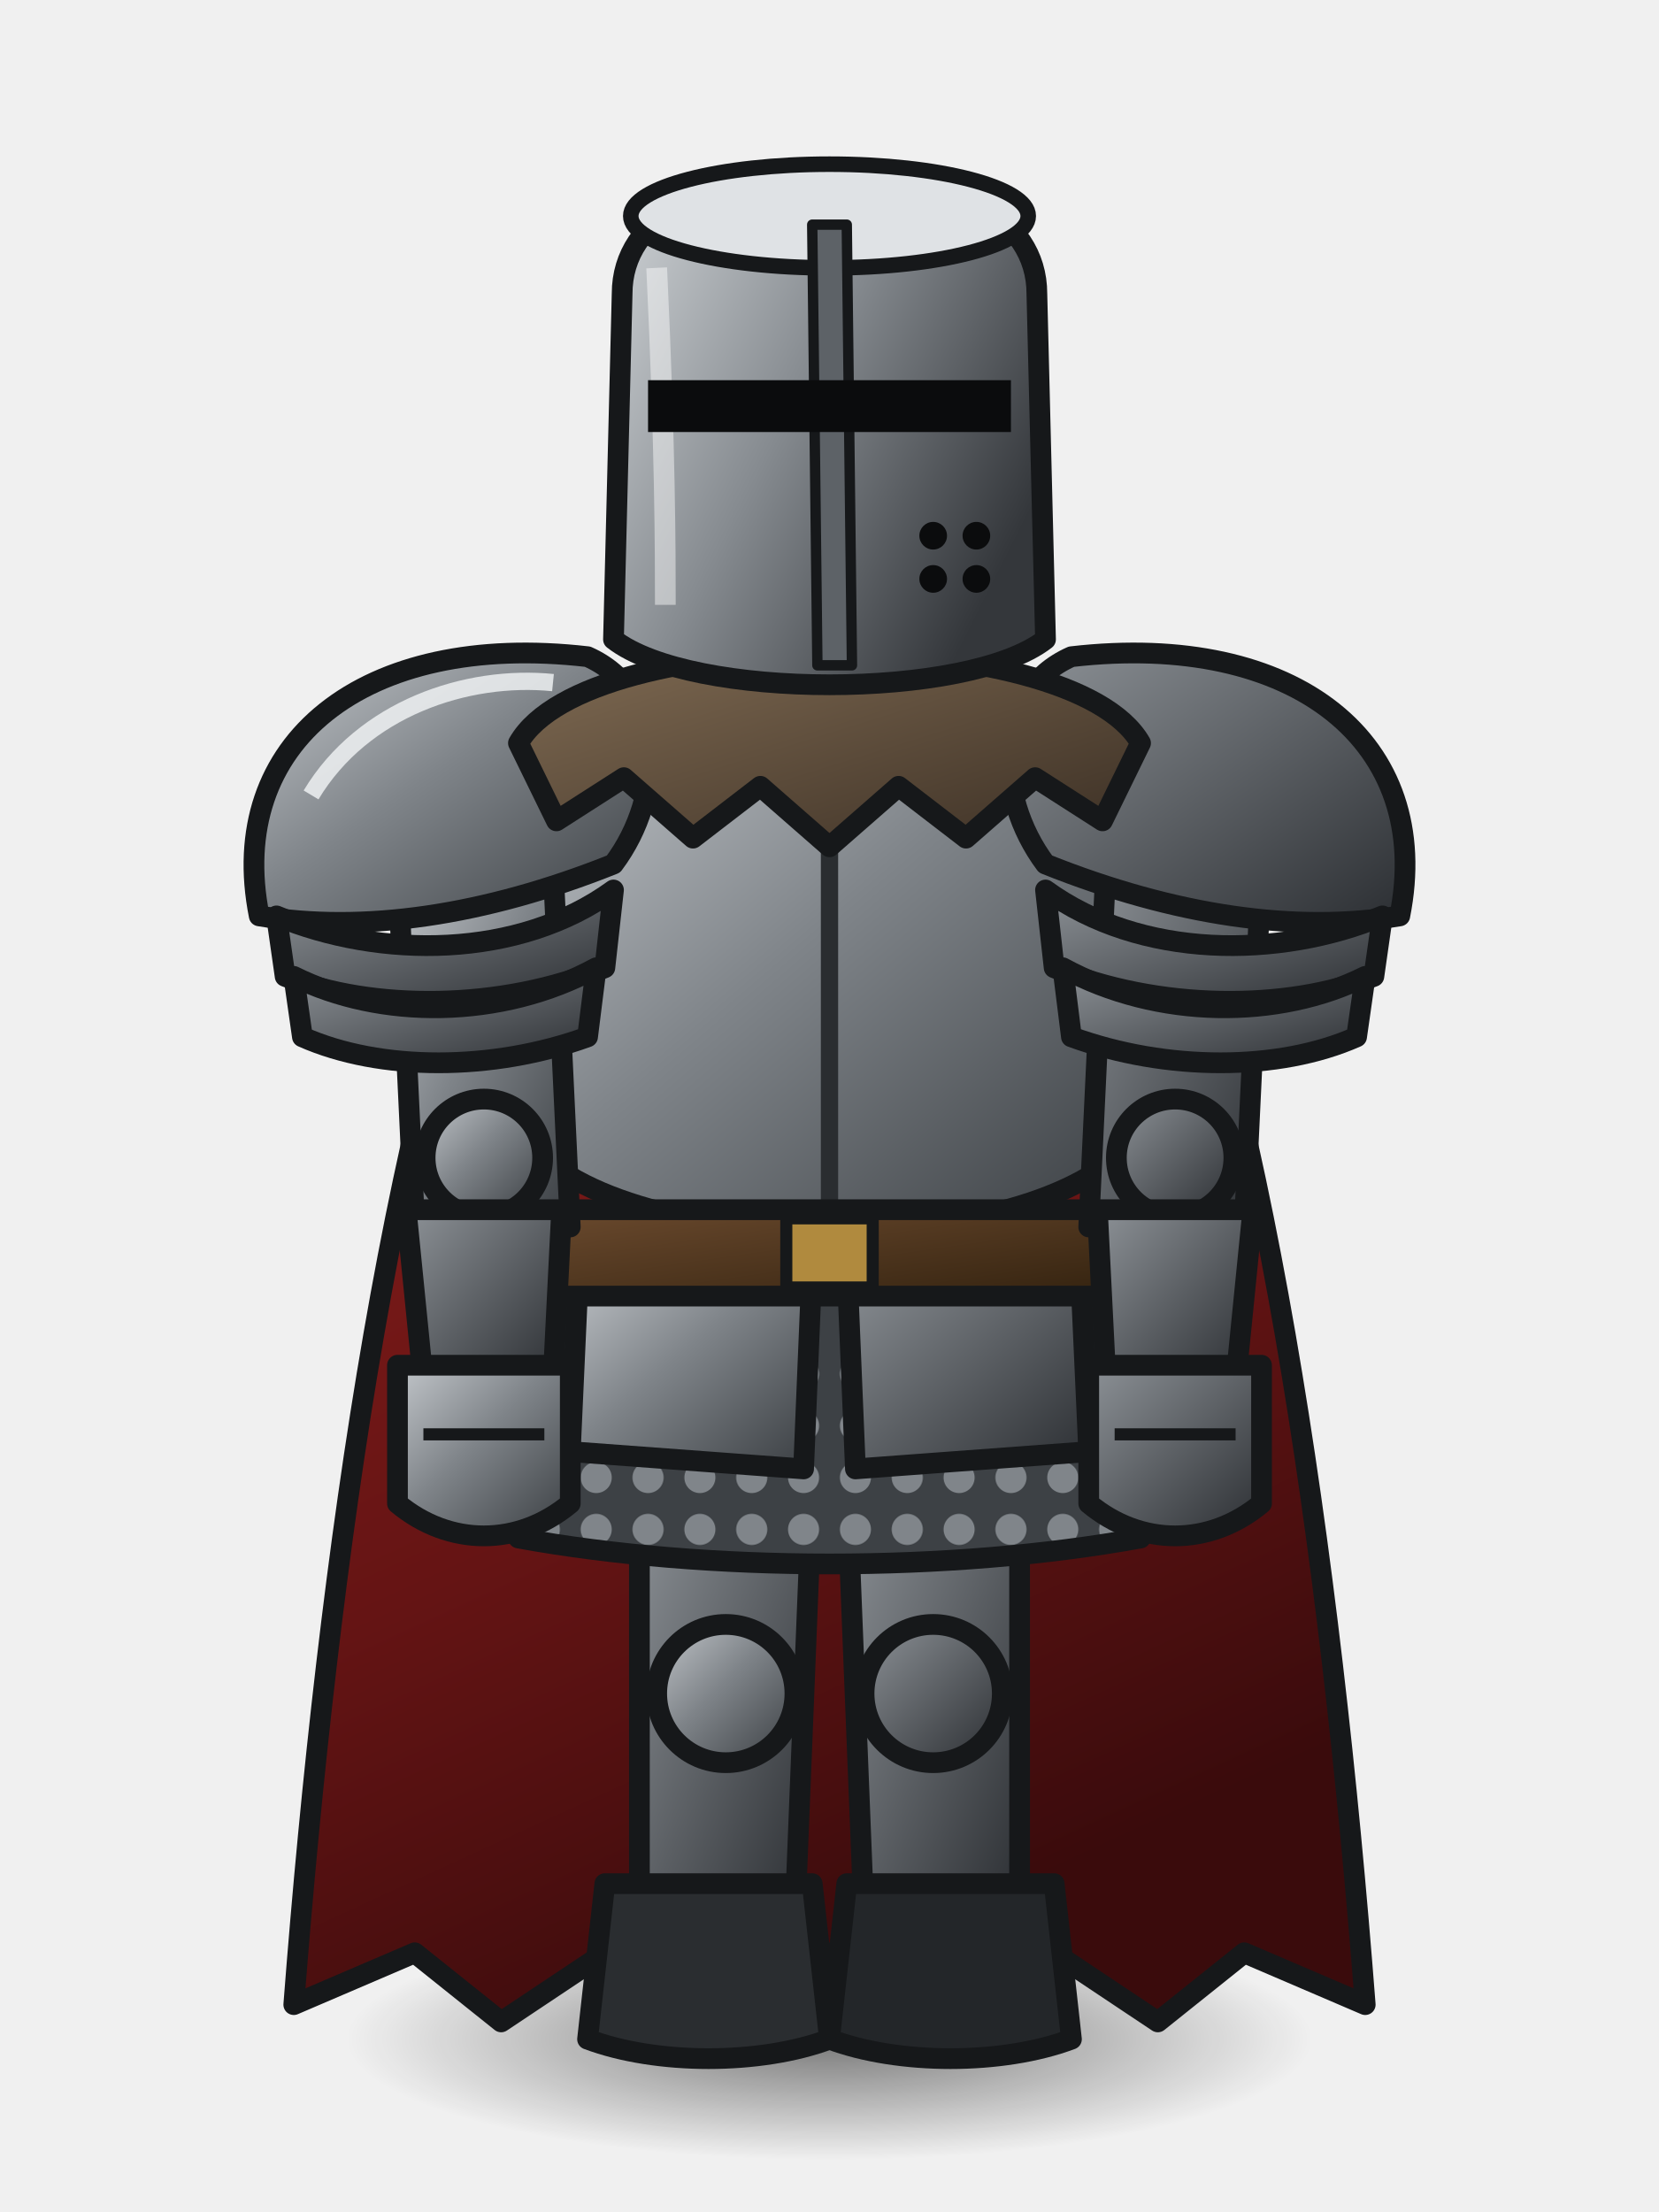
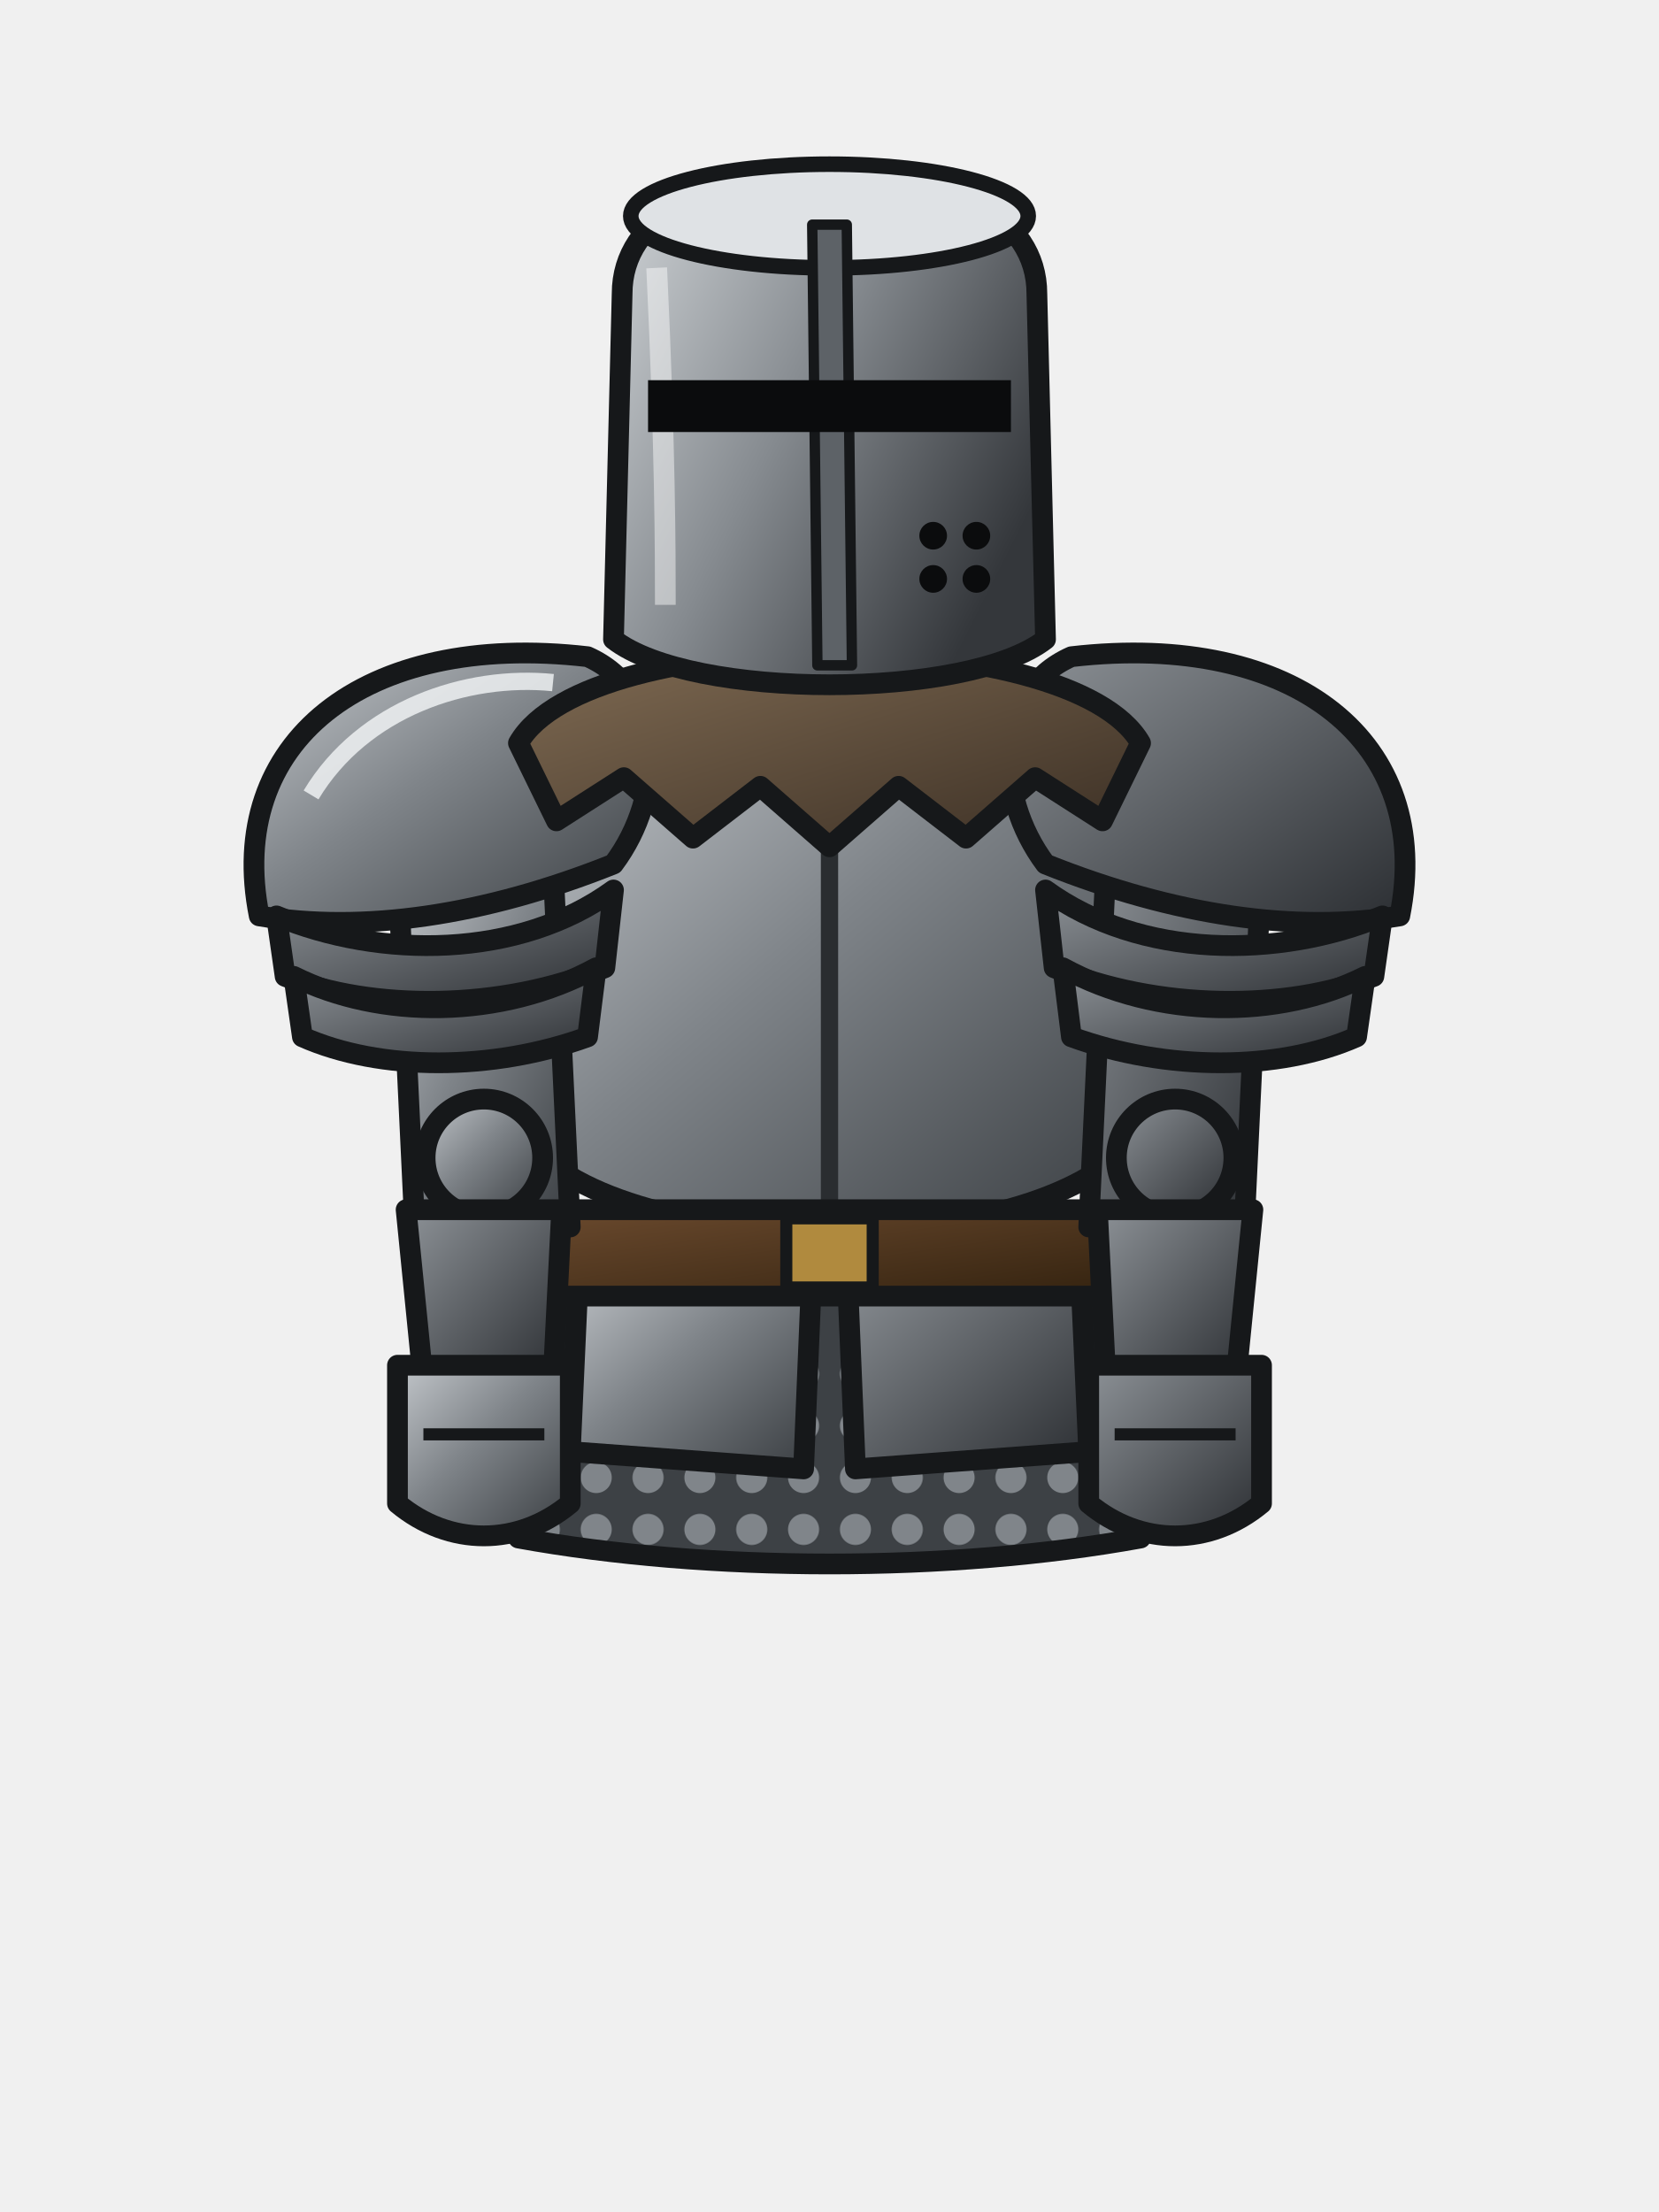
<svg xmlns="http://www.w3.org/2000/svg" viewBox="0 0 96 128" width="96" height="128">
  <defs>
-     <radialGradient id="shadow" cx="50%" cy="50%" r="50%">
-       <stop offset="0" stop-color="#000" stop-opacity="0.5" />
-       <stop offset="1" stop-color="#000" stop-opacity="0" />
-     </radialGradient>
    <linearGradient id="steel" x1="0" y1="0" x2="1" y2="1">
      <stop offset="0" stop-color="#c3c7cb" />
      <stop offset="0.45" stop-color="#7f8489" />
      <stop offset="1" stop-color="#3a3e42" />
    </linearGradient>
    <linearGradient id="steelD" x1="0" y1="0" x2="1" y2="1">
      <stop offset="0" stop-color="#8d9297" />
      <stop offset="1" stop-color="#2b2e32" />
    </linearGradient>
    <linearGradient id="helmG" x1="0" y1="0" x2="1" y2="0.6">
      <stop offset="0" stop-color="#d2d6d9" />
      <stop offset="0.5" stop-color="#868b90" />
      <stop offset="1" stop-color="#34373b" />
    </linearGradient>
    <linearGradient id="capeG" x1="0" y1="0" x2="0.4" y2="1">
      <stop offset="0" stop-color="#8e1f1c" />
      <stop offset="0.6" stop-color="#651414" />
      <stop offset="1" stop-color="#3a0b0c" />
    </linearGradient>
    <linearGradient id="furG" x1="0" y1="0" x2="1" y2="1">
      <stop offset="0" stop-color="#806b53" />
      <stop offset="1" stop-color="#3b2f24" />
    </linearGradient>
    <linearGradient id="leatherG" x1="0" y1="0" x2="1" y2="1">
      <stop offset="0" stop-color="#6b4a2e" />
      <stop offset="1" stop-color="#33220f" />
    </linearGradient>
+     <linearGradient id="quiltG" x1="0" y1="0" x2="1" y2="1">
+       <stop offset="0" stop-color="#7d6a4f" />
+       <stop offset="1" stop-color="#3a2d1e" />
+     </linearGradient>
+     <linearGradient id="hoodG" x1="0" y1="0" x2="1" y2="1">
+       <stop offset="0" stop-color="#4e4438" />
+       <stop offset="0.6" stop-color="#2c251d" />
+       <stop offset="1" stop-color="#16120d" />
+     </linearGradient>
+     <linearGradient id="scarfG" x1="0" y1="0" x2="1" y2="1">
+       <stop offset="0" stop-color="#3f8a8a" />
+       <stop offset="0.6" stop-color="#245a5e" />
+       <stop offset="1" stop-color="#123236" />
+     </linearGradient>
+     <linearGradient id="trouserG" x1="0" y1="0" x2="1" y2="0">
+       <stop offset="0" stop-color="#4a3f34" />
+       <stop offset="1" stop-color="#231c15" />
+     </linearGradient>
+     <linearGradient id="robeG" x1="0" y1="0" x2="1" y2="1">
+       <stop offset="0" stop-color="#4f3e80" />
+       <stop offset="0.55" stop-color="#2e2350" />
+       <stop offset="1" stop-color="#150f28" />
+     </linearGradient>
+     <linearGradient id="robeD" x1="0" y1="0" x2="1" y2="1">
+       <stop offset="0" stop-color="#352a5c" />
+       <stop offset="1" stop-color="#110c22" />
+     </linearGradient>
+     <linearGradient id="hatG" x1="0" y1="0" x2="1" y2="1">
+       <stop offset="0" stop-color="#5a4d42" />
+       <stop offset="0.6" stop-color="#2e251e" />
+       <stop offset="1" stop-color="#15110d" />
+     </linearGradient>
+     <linearGradient id="skinG" x1="0" y1="0" x2="1" y2="1">
+       <stop offset="0" stop-color="#e2cfb0" />
+       <stop offset="1" stop-color="#9c8466" />
+     </linearGradient>
    <pattern id="mail" width="3" height="3" patternUnits="userSpaceOnUse">
      <rect width="3" height="3" fill="#3d4145" />
      <circle cx="1.5" cy="1.5" r="0.9" fill="#80858a" />
    </pattern>
  </defs>
-   <ellipse cx="48" cy="118" rx="28" ry="7" fill="url(#shadow)" />
  <g stroke="#16181a" stroke-width="1.2" stroke-linejoin="round">
-     <path d="M30 46 C23 62 19 90 17 116 L24 113 L29 117 L35 113 L61 113 L67 117 L72 113 L79 116 C77 90 73 62 66 46 Z" fill="url(#capeG)" />
-     <path d="M37 86 L47 86 L46 111 L37 111 Z" fill="url(#steelD)" />
-     <path d="M49 86 L59 86 L59 111 L50 111 Z" fill="url(#steelD)" />
-     <circle cx="42" cy="98" r="4" fill="url(#steel)" />
-     <circle cx="54" cy="98" r="4" fill="url(#steelD)" />
-     <path d="M35 109 L47 109 L48 118 C44 119.5 38 119.5 34 118 Z" fill="#2a2d30" />
-     <path d="M49 109 L61 109 L62 118 C58 119.5 52 119.5 48 118 Z" fill="#232629" />
    <path d="M32 73 L64 73 L66 89 C55 91 41 91 30 89 Z" fill="url(#mail)" />
    <path d="M33.5 73 L47 73 L46.5 85 L33 84 Z" fill="url(#steel)" />
    <path d="M49 73 L62.5 73 L63 84 L49.5 85 Z" fill="url(#steelD)" />
    <path d="M32 44 C40 40.5 56 40.5 64 44 L65.5 66 C60 73 36 73 30.5 66 Z" fill="url(#steel)" />
-     <path d="M48 44 L48 70" stroke="#2a2d30" stroke-width="1" fill="none" />
-     <path d="M36 47 C40 45 44 44.5 46 44.5" stroke="#eef0f2" stroke-opacity="0.8" stroke-width="1" fill="none" />
+     <path d="M48 44 L48 70" stroke="#2a2d30" stroke-width="1" stroke-opacity="1" fill="none" />
+     <path d="M36 47 C40 45 44 44.5 46 44.5" stroke="#eef0f2" stroke-width="1" stroke-opacity="0.8" fill="none" />
    <path d="M30.5 70 L65.5 70 L65.5 75 L30.5 75 Z" fill="url(#leatherG)" />
    <rect x="45.5" y="70.5" width="5" height="4" fill="#b08a3e" stroke-width="0.7" />
    <path d="M23 50 L32 50 L33 71 L24 71 Z" fill="url(#steel)" />
    <path d="M64 50 L73 50 L72 71 L63 71 Z" fill="url(#steelD)" />
    <circle cx="28" cy="67" r="3.4" fill="url(#steel)" />
    <circle cx="68" cy="67" r="3.4" fill="url(#steelD)" />
    <path d="M23.5 70 L32.5 70 L32 80 L24.5 80 Z" fill="url(#steelD)" />
    <path d="M63.5 70 L72.5 70 L71.5 80 L64 80 Z" fill="url(#steelD)" />
    <path d="M23 79 L33 79 L33 87 C30 89.5 26 89.5 23 87 Z" fill="url(#steel)" />
-     <path d="M24.5 83 L31.5 83" stroke="#16181a" stroke-width="0.7" />
+     <path d="M24.5 83 L31.5 83" stroke="#16181a" stroke-width="0.7" stroke-opacity="1" fill="none" />
    <path d="M63 79 L73 79 L73 87 C70 89.5 66 89.5 63 87 Z" fill="url(#steelD)" />
-     <path d="M64.5 83 L71.5 83" stroke="#16181a" stroke-width="0.7" />
+     <path d="M64.5 83 L71.5 83" stroke="#16181a" stroke-width="0.7" stroke-opacity="1" fill="none" />
    <path d="M15 53 C13 43 21 36.5 34 38 C38.5 40 38.5 46 35.5 50 C28 53 21 54 15 53 Z" fill="url(#steel)" />
    <path d="M16 53 C22 55.5 30 55.5 35.5 51.5 L35 56 C29 58.5 21.5 58.5 16.5 56.5 Z" fill="url(#steelD)" />
    <path d="M17 56.5 C22 59 29 59 34.5 56 L34 60 C28.5 62 22 62 17.5 60 Z" fill="url(#steelD)" />
-     <path d="M18 46 C21 41 27 39 32 39.5" stroke="#f4f6f7" stroke-opacity="0.8" stroke-width="1" fill="none" />
+     <path d="M18 46 C21 41 27 39 32 39.5" stroke="#f4f6f7" stroke-width="1" stroke-opacity="0.8" fill="none" />
    <path d="M81 53 C83 43 75 36.5 62 38 C57.5 40 57.5 46 60.5 50 C68 53 75 54 81 53 Z" fill="url(#steelD)" />
    <path d="M80 53 C74 55.5 66 55.5 60.5 51.5 L61 56 C67 58.5 74.5 58.5 79.5 56.5 Z" fill="url(#steelD)" />
    <path d="M79 56.5 C74 59 67 59 61.5 56 L62 60 C67.5 62 74 62 78.5 60 Z" fill="url(#steelD)" />
-     <path d="M30 43 C34.0 36 62.0 36 66 43 L63.8 47.5 L59.9 45 L55.9 48.5 L52.0 45.5 L48.0 49 L44.0 45.5 L40.1 48.5 L36.1 45 L32.2 47.5 Z" fill="url(#furG)" />
+     <path d="M30 43 C34 36 62 36 66 43 L63.8 47.5 L59.9 45 L55.9 48.5 L52 45.5 L48 49 L44 45.5 L40.1 48.5 L36.1 45 L32.2 47.5 Z" fill="url(#furG)" />
    <path d="M36 17 C36 12.5 41 10 48 10 C55 10 60 12.5 60 17 L60.5 37 C56 40.5 40 40.5 35.5 37 Z" fill="url(#helmG)" />
    <ellipse cx="48" cy="12.5" rx="11.5" ry="3" fill="#dfe2e5" stroke-width="0.9" />
-     <path d="M38 15.5 C38.5 26 38.5 32 38.5 35" stroke="#ffffff" stroke-opacity="0.45" stroke-width="1.2" fill="none" />
+     <path d="M38 15.5 C38.5 26 38.5 32 38.5 35" stroke="#fff" stroke-width="1.2" stroke-opacity="0.45" fill="none" />
    <path d="M47 13 L49 13 L49.3 38.5 L47.3 38.5 Z" fill="#5d6267" stroke-width="0.6" />
-     <rect x="37.5" y="22" width="21.0" height="3" fill="#0b0c0d" stroke="none" />
+     <rect x="37.5" y="22" width="21" height="3" fill="#0b0c0d" stroke="none" />
    <circle cx="54" cy="31" r="0.8" fill="#0b0c0d" stroke="none" />
    <circle cx="56.5" cy="31" r="0.8" fill="#0b0c0d" stroke="none" />
    <circle cx="54" cy="33.5" r="0.8" fill="#0b0c0d" stroke="none" />
    <circle cx="56.5" cy="33.5" r="0.8" fill="#0b0c0d" stroke="none" />
  </g>
</svg>
